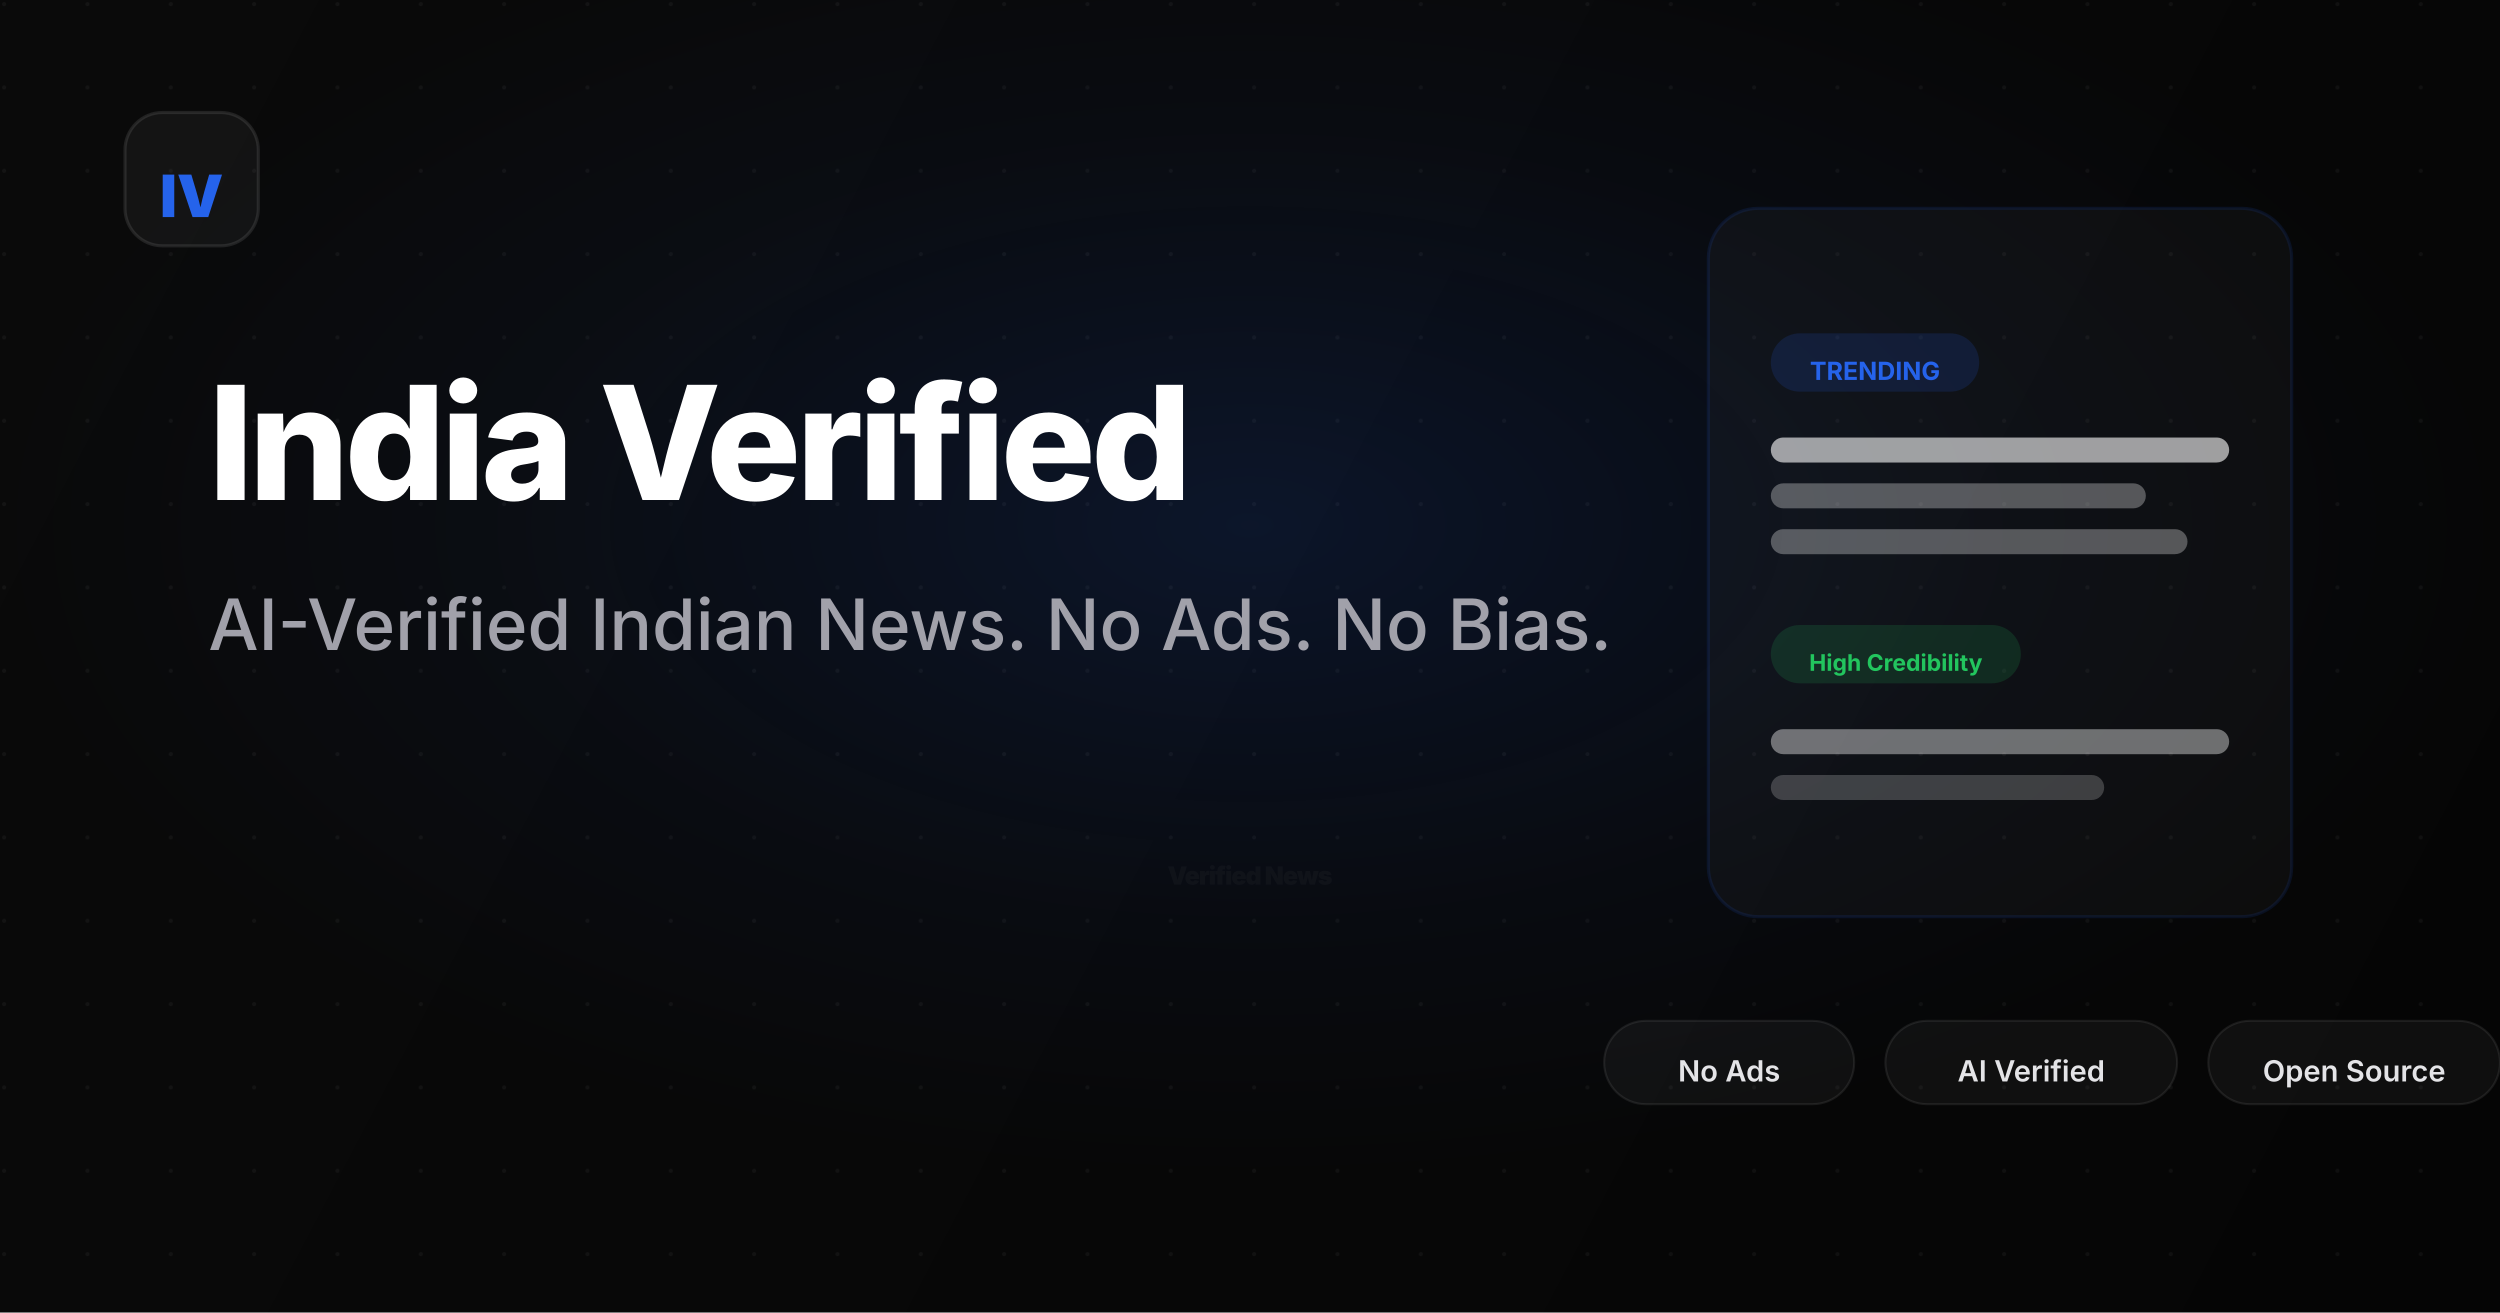
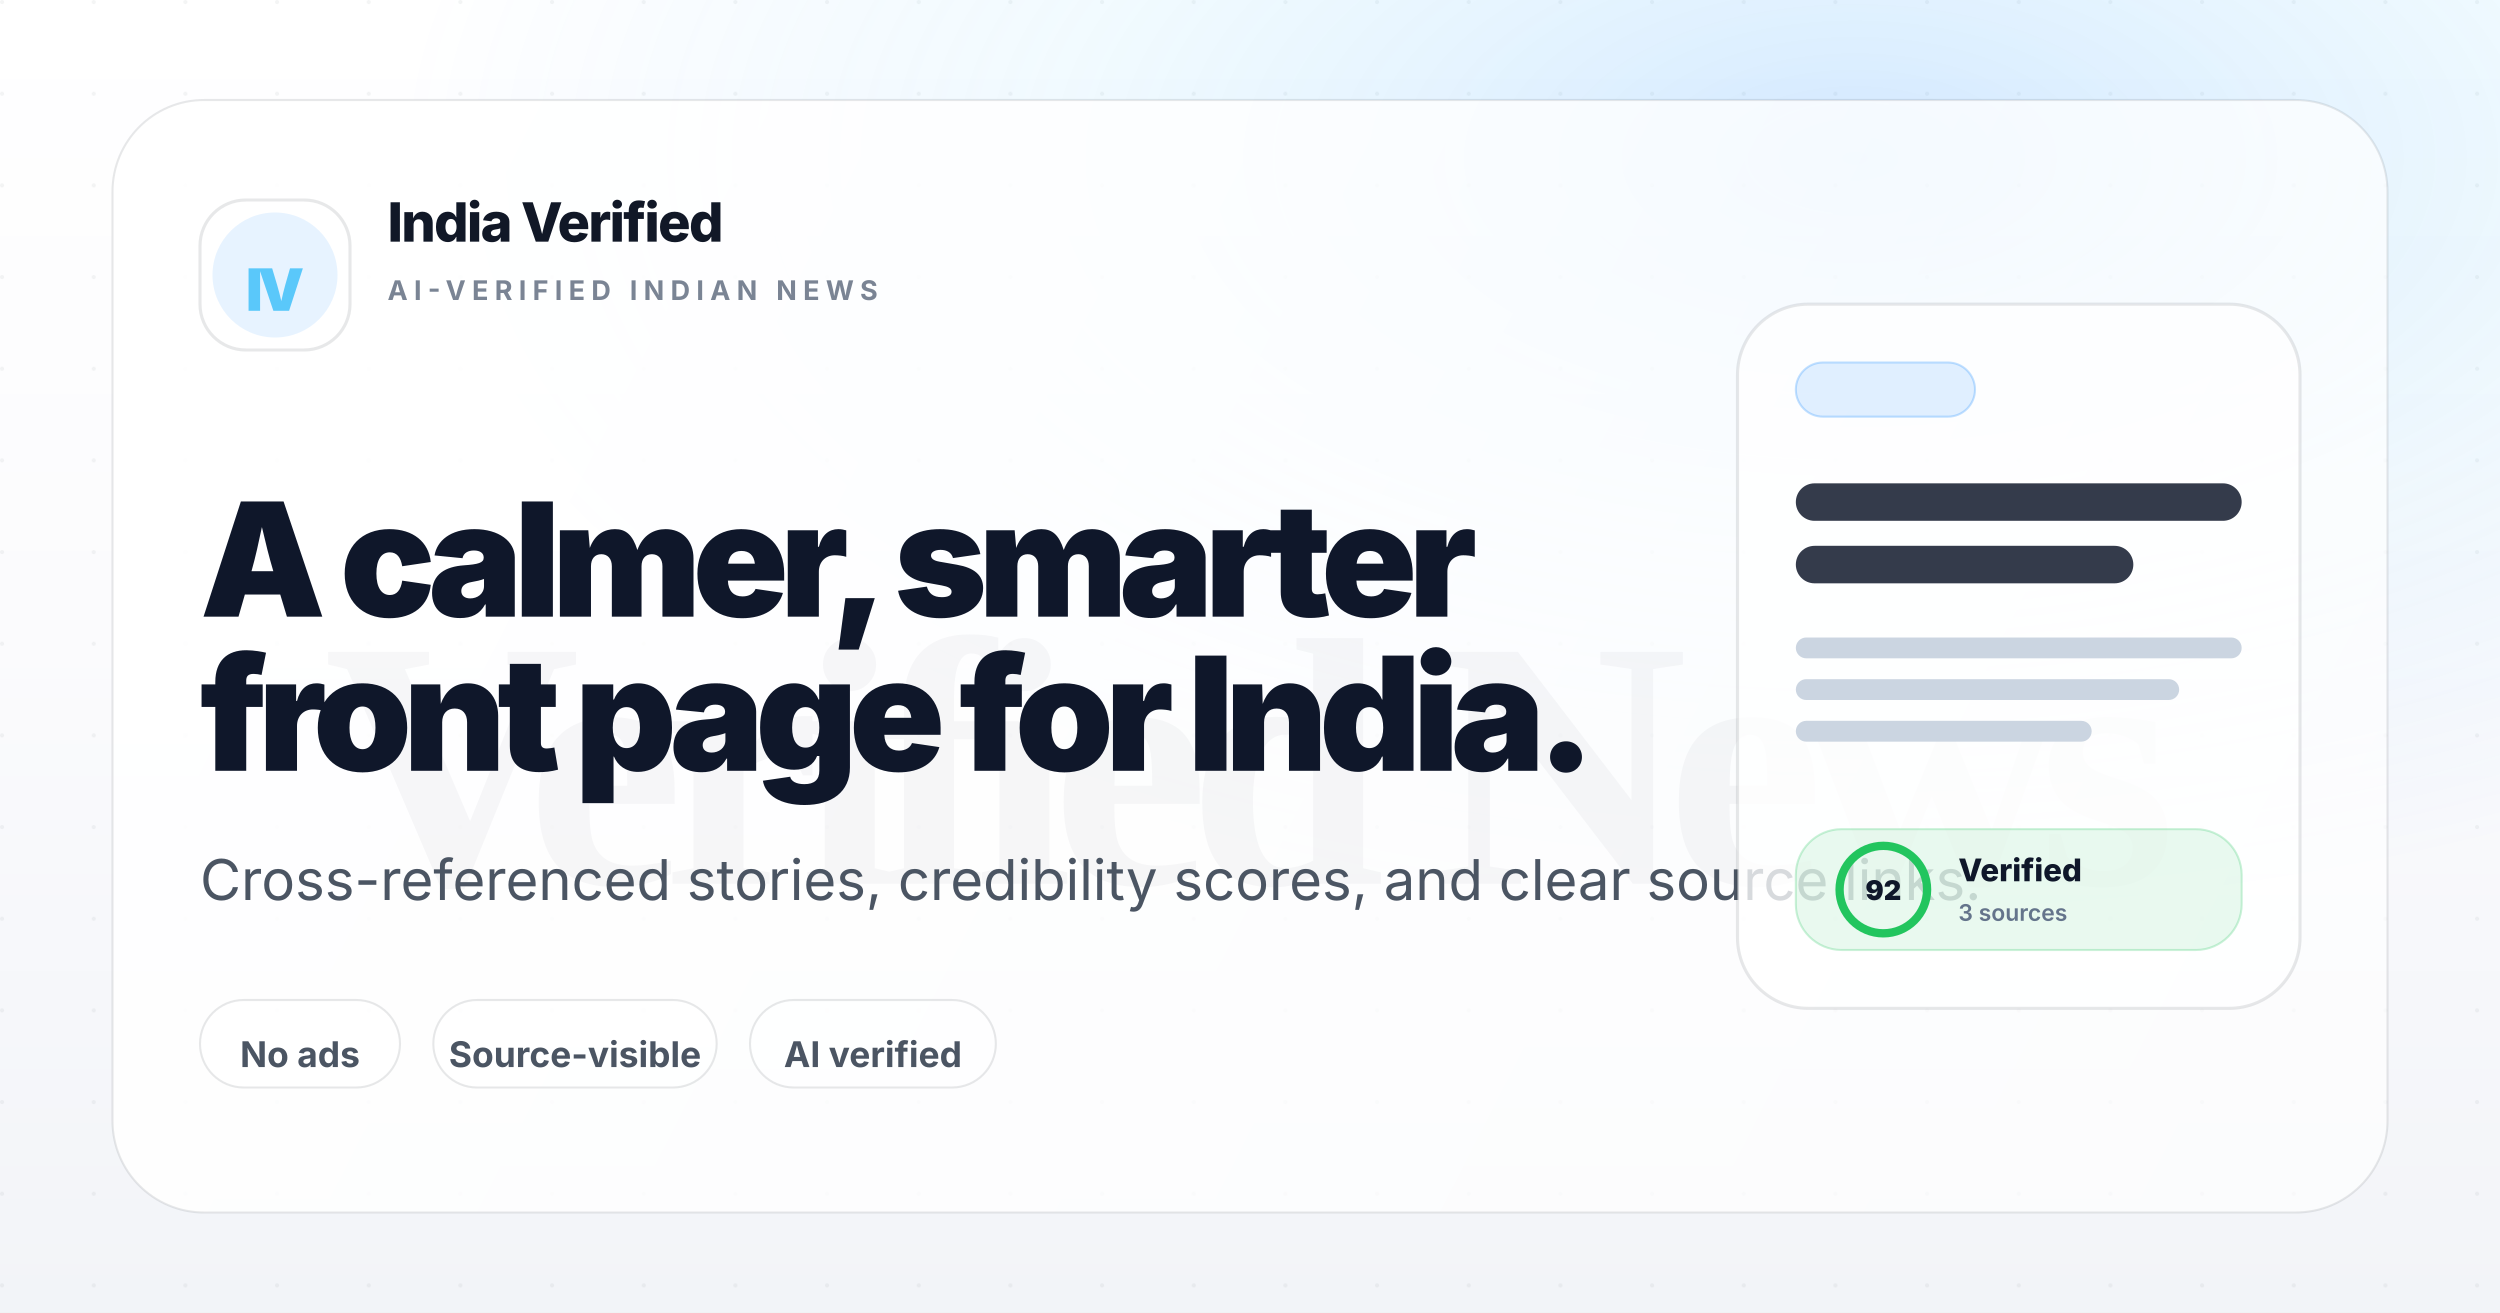
<svg xmlns="http://www.w3.org/2000/svg" width="1200" height="630" viewBox="0 0 1200 630" fill="none">
  <defs>
-     <linearGradient id="bg" x1="0" y1="0" x2="1200" y2="630" gradientUnits="userSpaceOnUse">
-       <stop stop-color="#0a0a0a" />
-       <stop offset="1" stop-color="#050505" />
+     <linearGradient id="bg" x1="600" y1="0" x2="600" y2="630" gradientUnits="userSpaceOnUse">
+       <stop stop-color="#FFFFFF" />
+       <stop offset="0.48" stop-color="#FBFBFD" />
+       <stop offset="1" stop-color="#F2F4F8" />
    </linearGradient>
-     <radialGradient id="spotlight" cx="50%" cy="40%" r="50%">
-       <stop offset="0%" stop-color="#2563eb" stop-opacity="0.15" />
-       <stop offset="60%" stop-color="#2563eb" stop-opacity="0.04" />
-       <stop offset="100%" stop-color="#2563eb" stop-opacity="0" />
+     <radialGradient id="spotlight" cx="74%" cy="12%" r="58%">
+       <stop offset="0%" stop-color="#0A84FF" stop-opacity="0.18" />
+       <stop offset="55%" stop-color="#5AC8FA" stop-opacity="0.08" />
+       <stop offset="100%" stop-color="#0A84FF" stop-opacity="0" />
    </radialGradient>
-     <pattern id="grid" width="40" height="40" patternUnits="userSpaceOnUse">
-       <circle cx="2" cy="2" r="1" fill="#FFFFFF" fill-opacity="0.04" />
+     <linearGradient id="glass" x1="72" y1="48" x2="1120" y2="582" gradientUnits="userSpaceOnUse">
+       <stop stop-color="#FFFFFF" stop-opacity="0.94" />
+       <stop offset="1" stop-color="#FFFFFF" stop-opacity="0.66" />
+     </linearGradient>
+     <linearGradient id="logoSurface" x1="96" y1="86" x2="170" y2="172" gradientUnits="userSpaceOnUse">
+       <stop stop-color="#FFFFFF" />
+       <stop offset="1" stop-color="#EAF4FF" />
+     </linearGradient>
+     <linearGradient id="mark" x1="112" y1="100" x2="158" y2="154" gradientUnits="userSpaceOnUse">
+       <stop stop-color="#5AC8FA" />
+       <stop offset="1" stop-color="#0A84FF" />
+     </linearGradient>
+     <pattern id="grid" width="44" height="44" patternUnits="userSpaceOnUse">
+       <circle cx="1" cy="1" r="1" fill="#0F172A" fill-opacity="0.045" />
    </pattern>
  </defs>
  <rect width="1200" height="630" fill="url(#bg)" />
  <rect width="1200" height="630" fill="url(#grid)" />
  <rect width="1200" height="630" fill="url(#spotlight)" />
-   <text x="600" y="420" font-family="system-ui,-apple-system,sans-serif" font-weight="900" font-size="clamp(80px,18vw,220px)" letter-spacing="-0.04em" fill="#FFFFFF" fill-opacity="0.03" text-anchor="middle" dominant-baseline="middle">Verified News</text>
-   <g transform="translate(60, 54)">
-     <rect width="64" height="64" rx="18" fill="#FFFFFF" fill-opacity="0.04" stroke="#FFFFFF" stroke-opacity="0.10" stroke-width="1.5" />
-     <text x="32" y="40" font-family="system-ui,-apple-system,sans-serif" font-weight="900" font-size="28" fill="#2563eb" text-anchor="middle" dominant-baseline="central">IV</text>
+   <rect x="54" y="48" width="1092" height="534" rx="44" fill="url(#glass)" stroke="#111827" stroke-opacity="0.10" />
+   <text x="600" y="376" font-family="Georgia,'Times New Roman',serif" font-weight="800" font-size="170" letter-spacing="-10" fill="#0F172A" fill-opacity="0.035" text-anchor="middle" dominant-baseline="middle">Verified News</text>
+   <g transform="translate(96, 96)">
+     <rect width="72" height="72" rx="22" fill="url(#logoSurface)" stroke="#111827" stroke-opacity="0.10" stroke-width="1.5" />
+     <circle cx="36" cy="36" r="30" fill="#0A84FF" fill-opacity="0.10" />
+     <text x="36" y="43" font-family="Inter,system-ui,-apple-system,sans-serif" font-weight="900" font-size="28" letter-spacing="-2.4" fill="url(#mark)" text-anchor="middle" dominant-baseline="central">IV</text>
  </g>
-   <g transform="translate(100, 240)">
-     <text font-family="system-ui,-apple-system,sans-serif" font-size="76" font-weight="800" fill="#FFFFFF" letter-spacing="-0.03em">India Verified</text>
-     <text y="72" font-family="system-ui,-apple-system,sans-serif" font-size="34" font-weight="500" fill="#a1a1aa">AI-Verified Indian News. No Ads. No Bias.</text>
+   <g transform="translate(186, 116)">
+     <text font-family="Inter,system-ui,-apple-system,sans-serif" font-size="26" font-weight="800" fill="#111827" letter-spacing="-0.8">India Verified</text>
+     <text y="28" font-family="Inter,system-ui,-apple-system,sans-serif" font-size="13" font-weight="700" fill="#7A8494" letter-spacing="3">AI-VERIFIED INDIAN NEWS</text>
  </g>
-   <g transform="translate(770, 490)">
-     <rect x="0" y="0" width="120" height="40" rx="20" fill="#FFFFFF" fill-opacity="0.04" stroke="#FFFFFF" stroke-opacity="0.08" stroke-width="1" />
-     <text x="60" y="24" font-family="system-ui,-apple-system,sans-serif" font-size="14" font-weight="600" fill="#e4e4e7" text-anchor="middle" dominant-baseline="central">No Ads</text>
-     <rect x="135" y="0" width="140" height="40" rx="20" fill="#FFFFFF" fill-opacity="0.04" stroke="#FFFFFF" stroke-opacity="0.08" stroke-width="1" />
-     <text x="205" y="24" font-family="system-ui,-apple-system,sans-serif" font-size="14" font-weight="600" fill="#e4e4e7" text-anchor="middle" dominant-baseline="central">AI Verified</text>
-     <rect x="290" y="0" width="140" height="40" rx="20" fill="#FFFFFF" fill-opacity="0.04" stroke="#FFFFFF" stroke-opacity="0.08" stroke-width="1" />
-     <text x="360" y="24" font-family="system-ui,-apple-system,sans-serif" font-size="14" font-weight="600" fill="#e4e4e7" text-anchor="middle" dominant-baseline="central">Open Source</text>
+   <g transform="translate(96, 296)">
+     <text font-family="Inter,system-ui,-apple-system,sans-serif" font-size="76" font-weight="850" fill="#0F172A" letter-spacing="-4.2">A calmer, smarter</text>
+     <text y="74" font-family="Inter,system-ui,-apple-system,sans-serif" font-size="76" font-weight="850" fill="#0F172A" letter-spacing="-4.2">front page for India.</text>
+     <text y="136" font-family="Inter,system-ui,-apple-system,sans-serif" font-size="27" font-weight="400" fill="#4B5563">Cross-referenced stories, credibility scores, and clear source links.</text>
  </g>
-   <g transform="translate(820, 100)">
-     <rect width="280" height="340" rx="24" fill="#FFFFFF" fill-opacity="0.03" stroke="#2563eb" stroke-opacity="0.12" stroke-width="1.5" />
-     <rect x="30" y="60" width="100" height="28" rx="14" fill="#2563eb" fill-opacity="0.15" />
-     <text x="80" y="78" font-family="system-ui,-apple-system,sans-serif" font-size="12" font-weight="700" fill="#2563eb" text-anchor="middle" dominant-baseline="central">TRENDING</text>
-     <rect x="30" y="110" width="220" height="12" rx="6" fill="#FFFFFF" fill-opacity="0.6" />
-     <rect x="30" y="132" width="180" height="12" rx="6" fill="#FFFFFF" fill-opacity="0.3" />
-     <rect x="30" y="154" width="200" height="12" rx="6" fill="#FFFFFF" fill-opacity="0.3" />
-     <rect x="30" y="200" width="120" height="28" rx="14" fill="#22C55E" fill-opacity="0.15" />
-     <text x="90" y="218" font-family="system-ui,-apple-system,sans-serif" font-size="11" font-weight="700" fill="#22C55E" text-anchor="middle" dominant-baseline="central">High Credibility</text>
-     <rect x="30" y="250" width="220" height="12" rx="6" fill="#FFFFFF" fill-opacity="0.4" />
-     <rect x="30" y="272" width="160" height="12" rx="6" fill="#FFFFFF" fill-opacity="0.2" />
+   <g transform="translate(96, 480)">
+     <rect x="0" y="0" width="96" height="42" rx="21" fill="#FFFFFF" fill-opacity="0.74" stroke="#111827" stroke-opacity="0.10" stroke-width="1" />
+     <text x="48" y="26" font-family="Inter,system-ui,-apple-system,sans-serif" font-size="17" font-weight="700" fill="#4B5563" text-anchor="middle" dominant-baseline="central">No ads</text>
+     <rect x="112" y="0" width="136" height="42" rx="21" fill="#FFFFFF" fill-opacity="0.74" stroke="#111827" stroke-opacity="0.10" stroke-width="1" />
+     <text x="180" y="26" font-family="Inter,system-ui,-apple-system,sans-serif" font-size="17" font-weight="700" fill="#4B5563" text-anchor="middle" dominant-baseline="central">Source-visible</text>
+     <rect x="264" y="0" width="118" height="42" rx="21" fill="#FFFFFF" fill-opacity="0.74" stroke="#111827" stroke-opacity="0.10" stroke-width="1" />
+     <text x="323" y="26" font-family="Inter,system-ui,-apple-system,sans-serif" font-size="17" font-weight="700" fill="#4B5563" text-anchor="middle" dominant-baseline="central">AI verified</text>
+   </g>
+   <g transform="translate(834, 146)">
+     <rect width="270" height="338" rx="34" fill="#FFFFFF" fill-opacity="0.78" stroke="#111827" stroke-opacity="0.10" stroke-width="1.5" />
+     <rect x="28" y="28" width="86" height="26" rx="13" fill="#0A84FF" fill-opacity="0.12" stroke="#0A84FF" stroke-opacity="0.24" />
+     <rect x="28" y="86" width="214" height="18" rx="9" fill="#0F172A" fill-opacity="0.84" />
+     <rect x="28" y="116" width="162" height="18" rx="9" fill="#0F172A" fill-opacity="0.84" />
+     <rect x="28" y="160" width="214" height="10" rx="5" fill="#CBD5E1" />
+     <rect x="28" y="180" width="184" height="10" rx="5" fill="#CBD5E1" />
+     <rect x="28" y="200" width="142" height="10" rx="5" fill="#CBD5E1" />
+     <rect x="28" y="252" width="214" height="58" rx="22" fill="#22C55E" fill-opacity="0.10" stroke="#22C55E" stroke-opacity="0.24" />
+     <circle cx="70" cy="281" r="21" fill="none" stroke="#22C55E" stroke-width="4" />
+     <text x="70" y="286" font-family="Inter,system-ui,-apple-system,sans-serif" font-size="13" font-weight="900" fill="#0F172A" text-anchor="middle">92</text>
+     <text x="106" y="277" font-family="Inter,system-ui,-apple-system,sans-serif" font-size="15" font-weight="800" fill="#0F172A">Verified</text>
+     <text x="106" y="296" font-family="Inter,system-ui,-apple-system,sans-serif" font-size="11" font-weight="600" fill="#64748B">3 sources</text>
  </g>
</svg>
